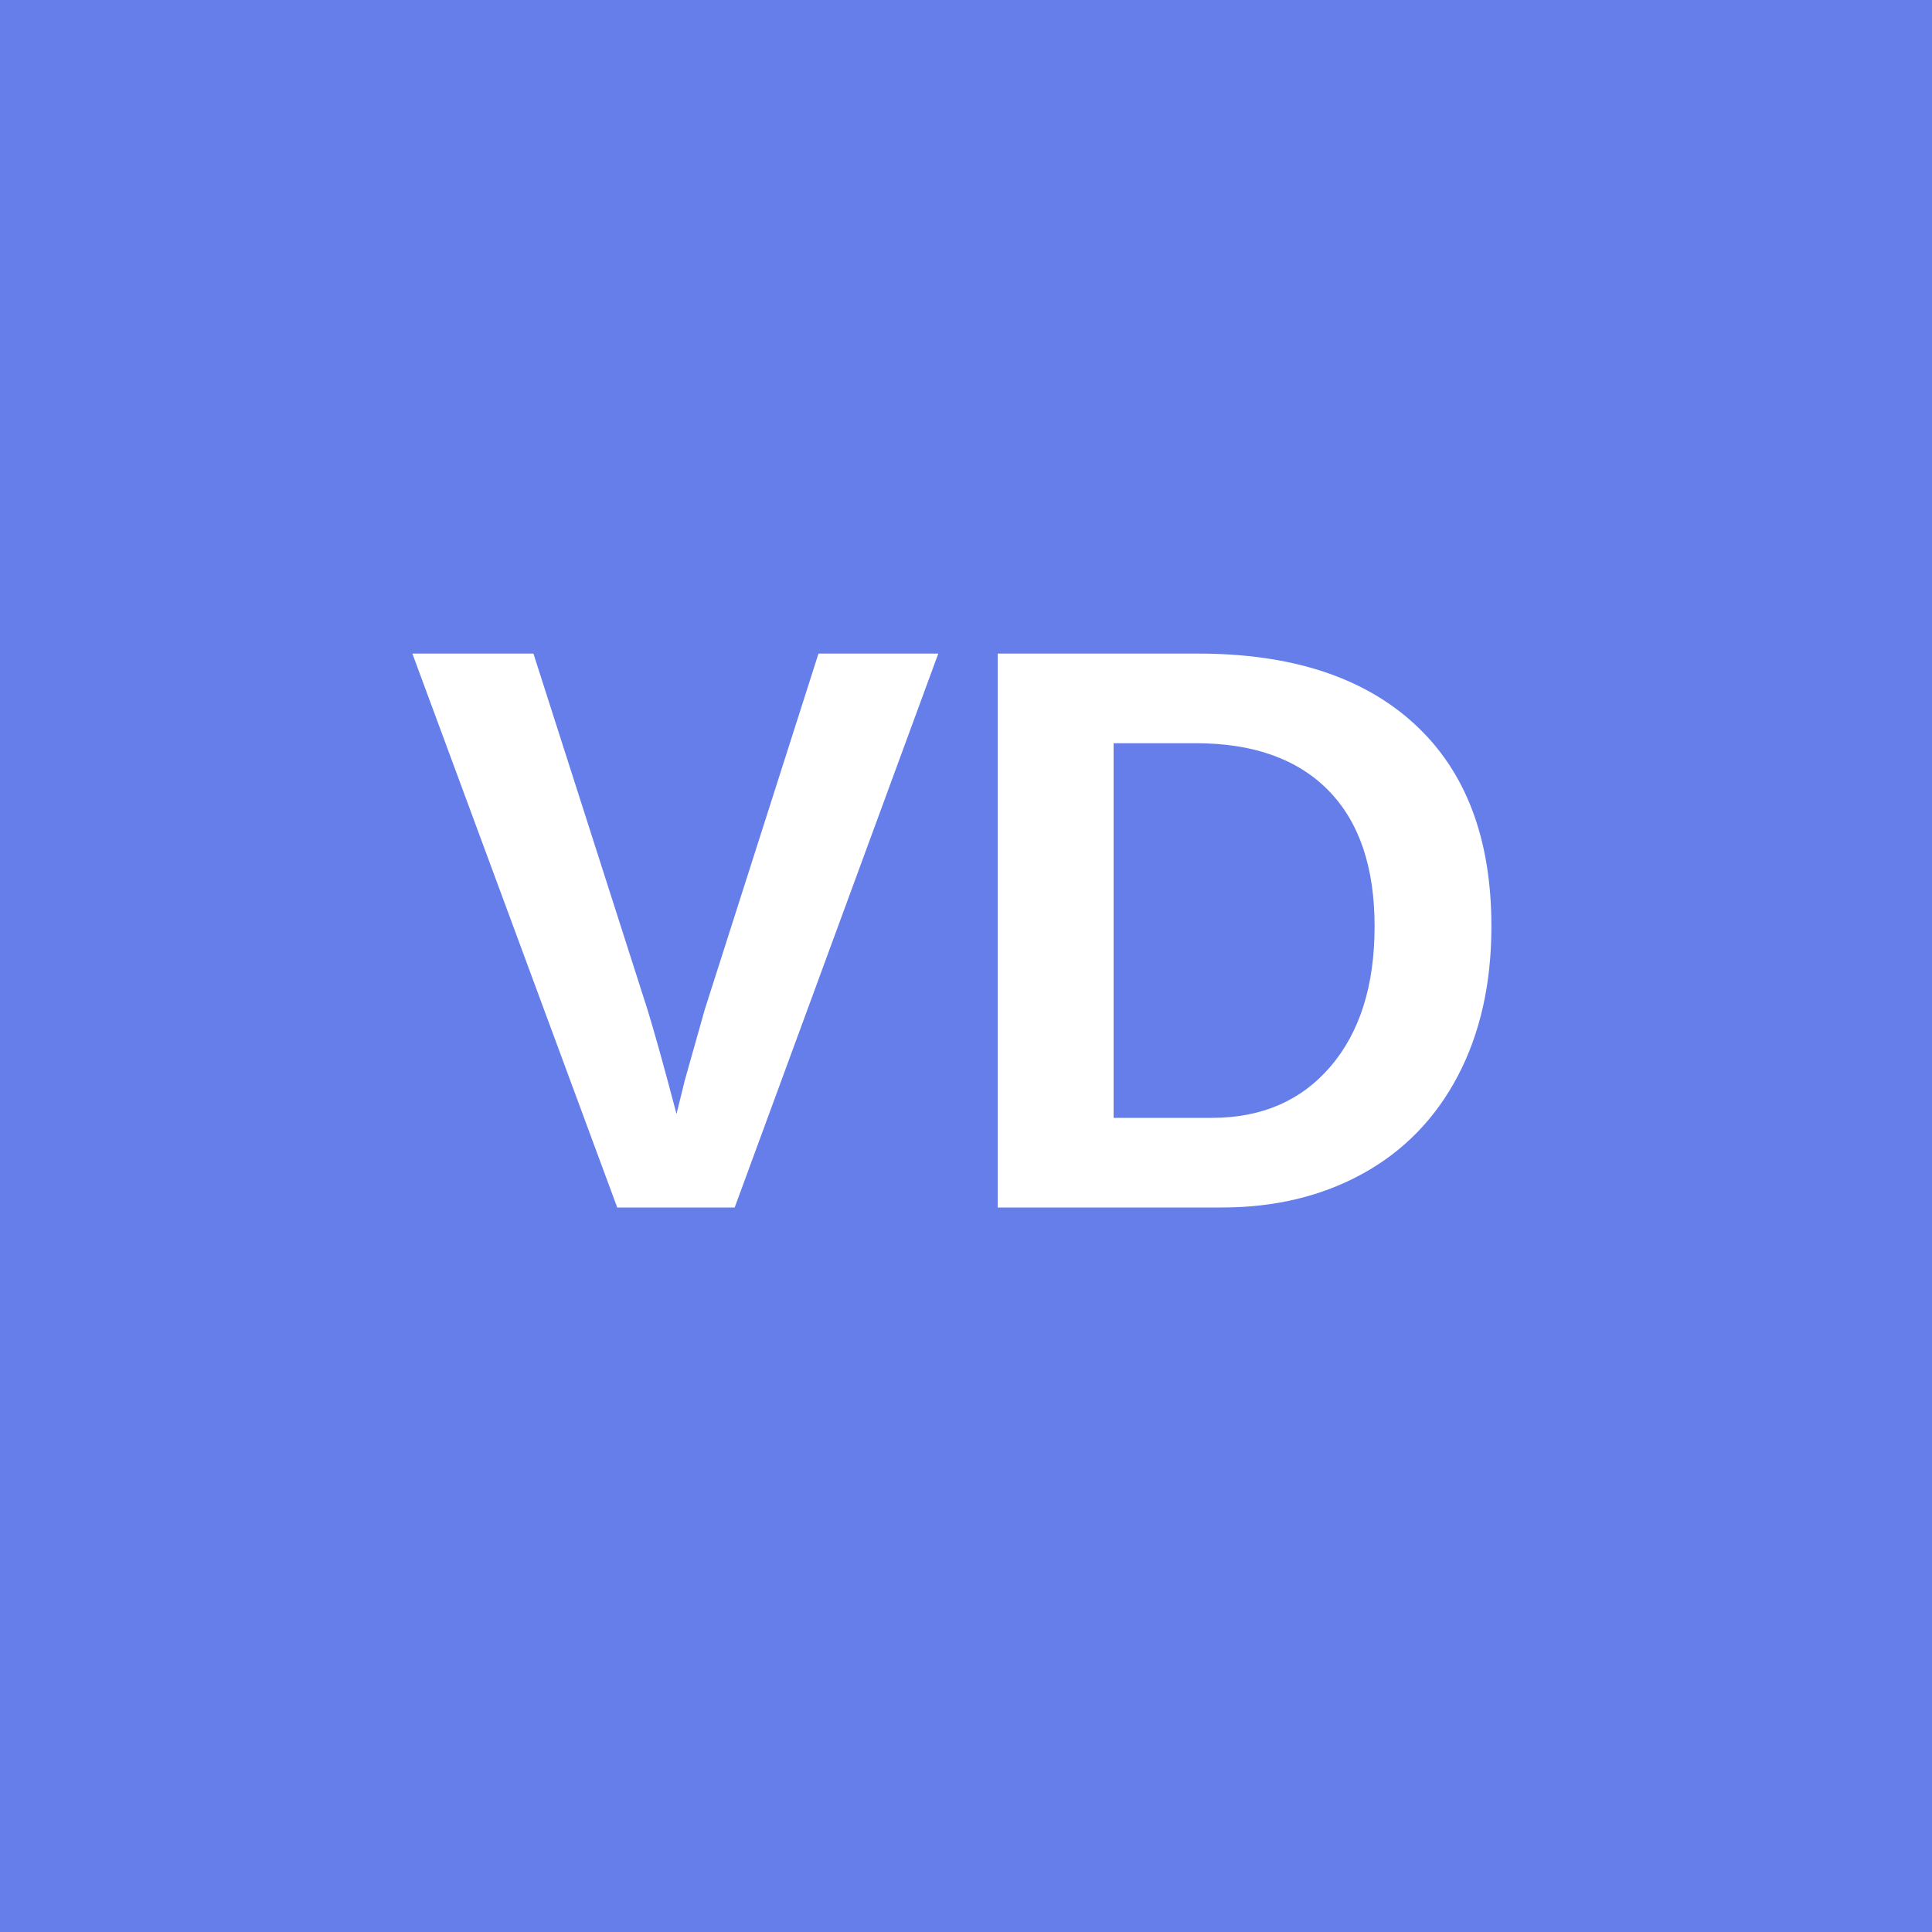
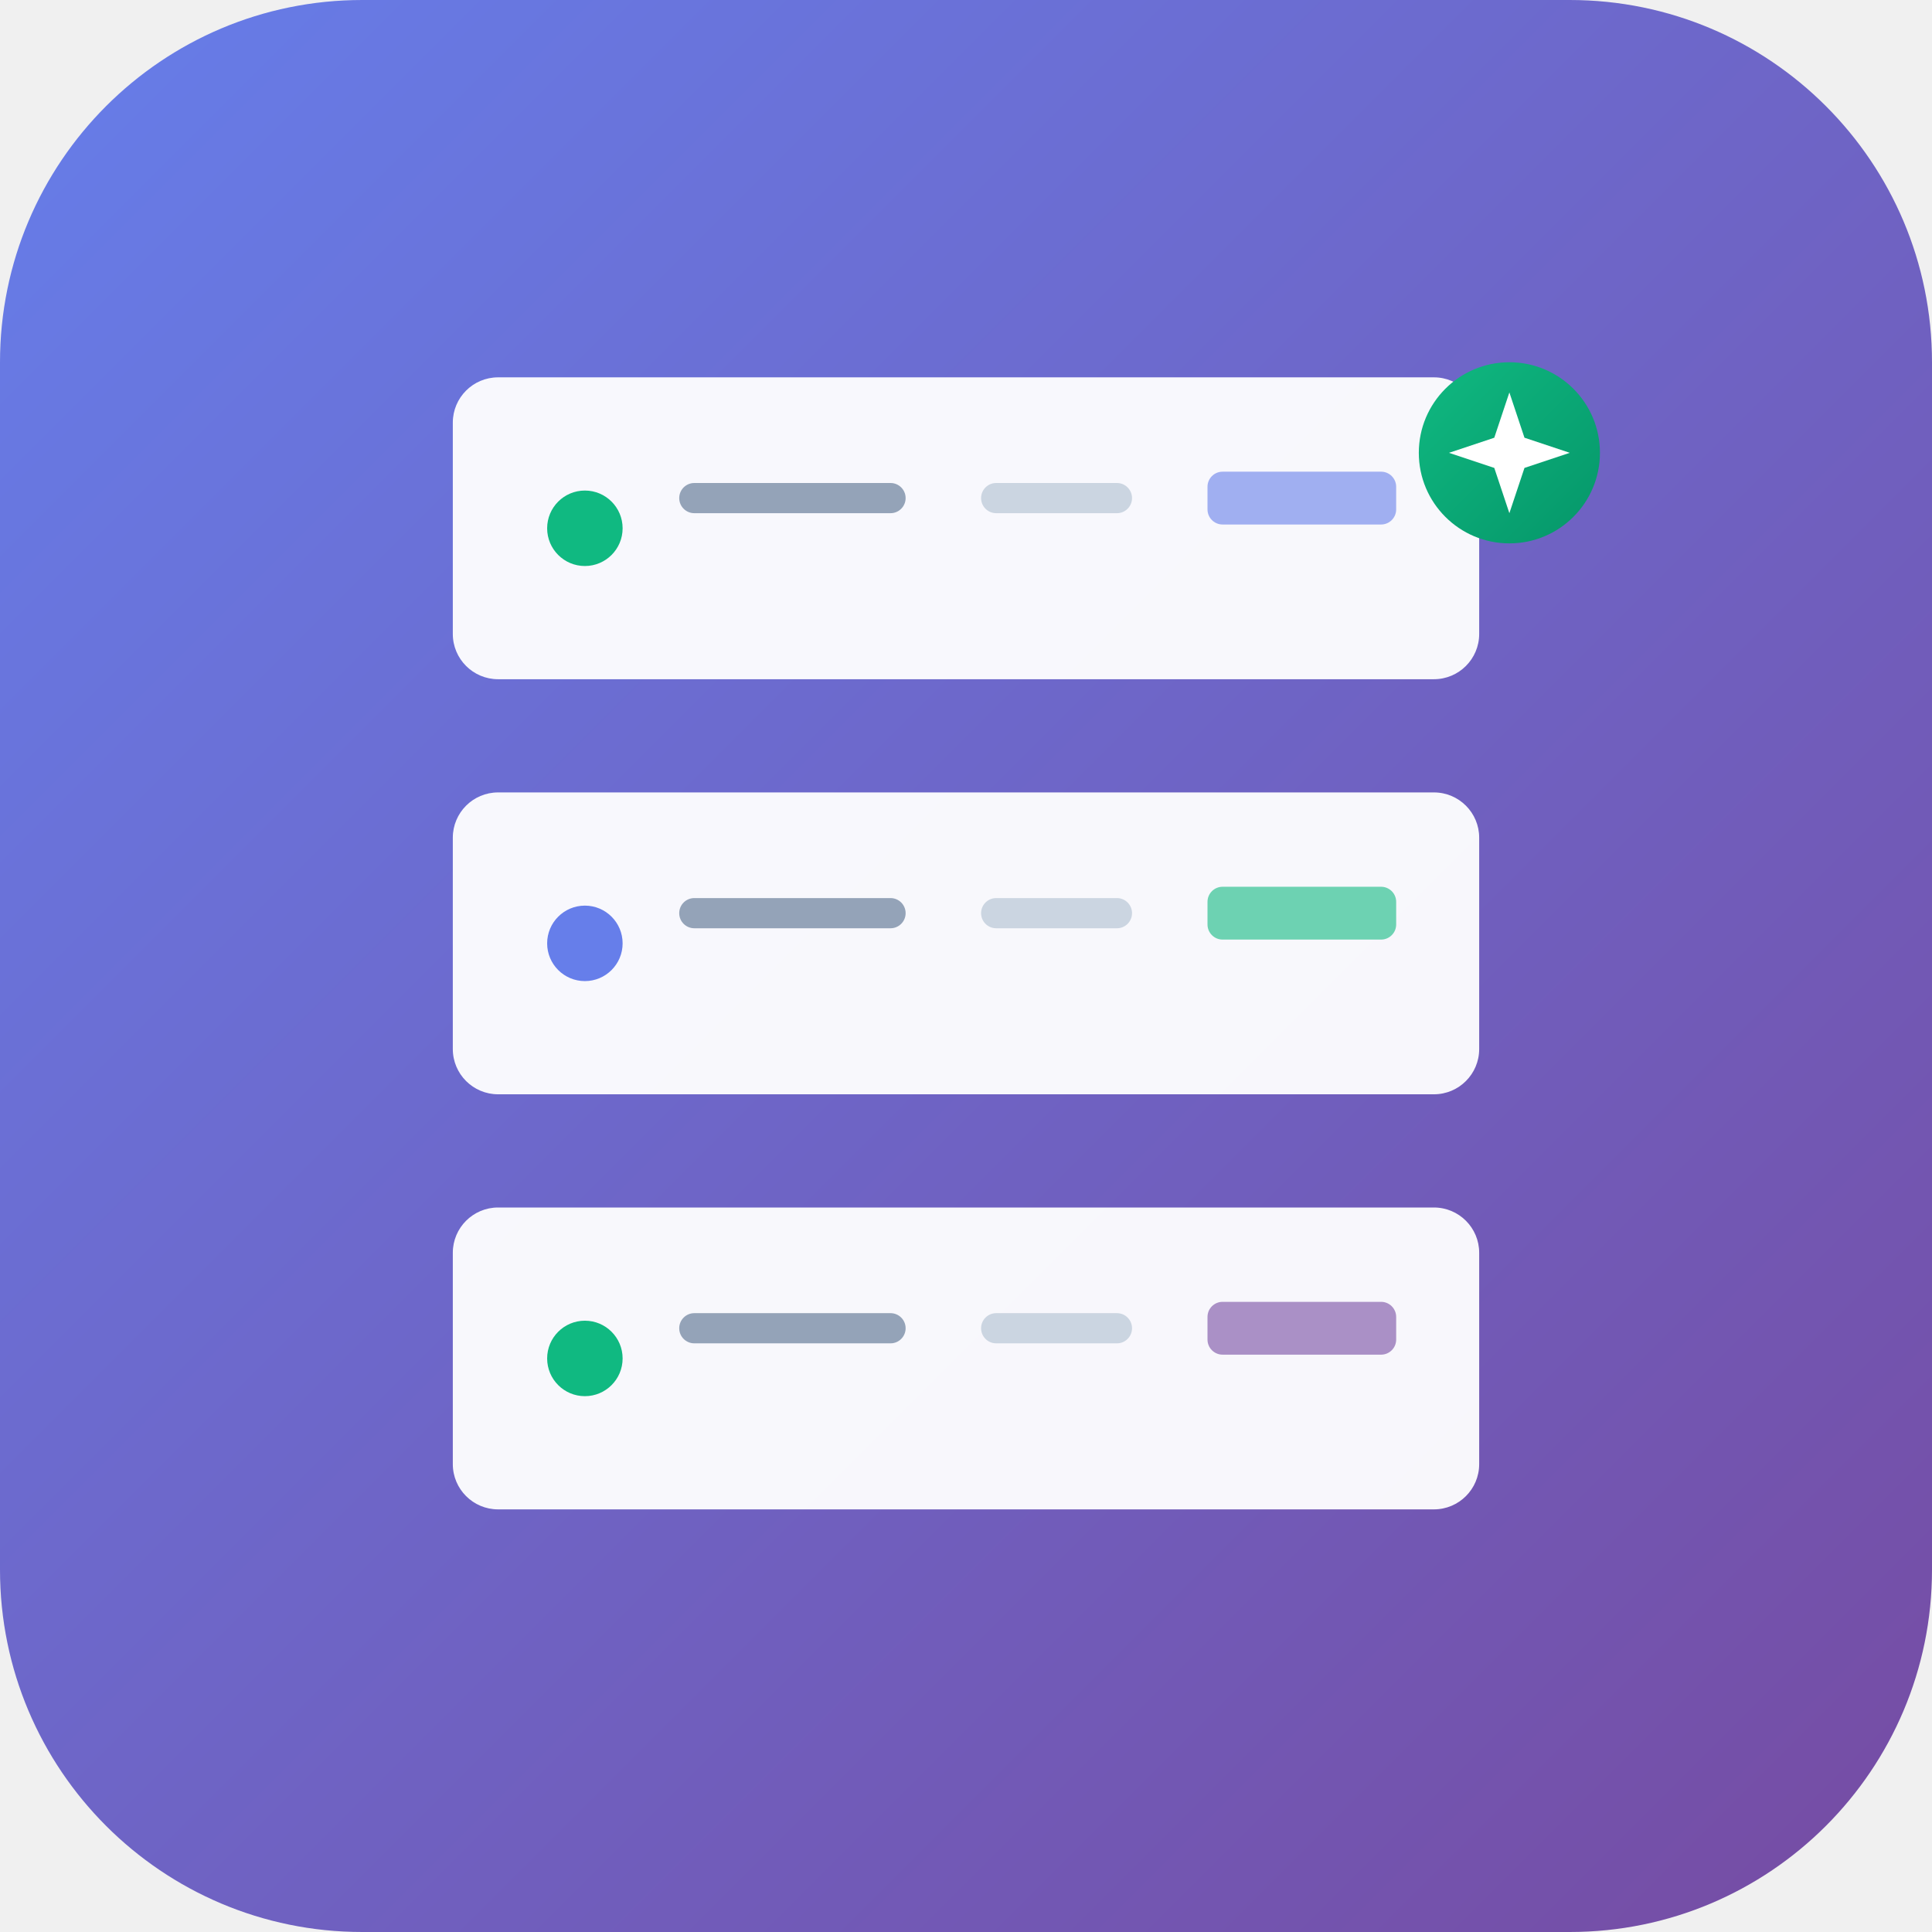
- <svg xmlns="http://www.w3.org/2000/svg" viewBox="0 0 192 192">
-   <rect width="192" height="192" fill="#667eea" />
-   <text x="96" y="120" font-size="80" text-anchor="middle" fill="white" font-family="Arial, sans-serif" font-weight="bold">VD</text>
+ <svg xmlns="http://www.w3.org/2000/svg" viewBox="0 0 512 512">
+   <defs>
+     <linearGradient id="bg" x1="0%" y1="0%" x2="100%" y2="100%">
+       <stop offset="0%" style="stop-color:#667eea" />
+       <stop offset="100%" style="stop-color:#764ba2" />
+     </linearGradient>
+     <linearGradient id="accent" x1="0%" y1="0%" x2="100%" y2="100%">
+       <stop offset="0%" style="stop-color:#10b981" />
+       <stop offset="100%" style="stop-color:#059669" />
+     </linearGradient>
+   </defs>
+   <rect width="512" height="512" rx="96" fill="url(#bg)" />
+   <rect x="120" y="100" width="272" height="80" rx="12" fill="white" opacity="0.95" />
+   <circle cx="155" cy="140" r="10" fill="#10b981" />
+   <rect x="180" y="128" width="60" height="8" rx="4" fill="#94a3b8" />
+   <rect x="260" y="128" width="40" height="8" rx="4" fill="#cbd5e1" />
+   <rect x="320" y="125" width="50" height="14" rx="4" fill="#667eea" opacity="0.6" />
+   <rect x="120" y="210" width="272" height="80" rx="12" fill="white" opacity="0.95" />
+   <circle cx="155" cy="250" r="10" fill="#667eea" />
+   <rect x="180" y="238" width="60" height="8" rx="4" fill="#94a3b8" />
+   <rect x="260" y="238" width="40" height="8" rx="4" fill="#cbd5e1" />
+   <rect x="320" y="235" width="50" height="14" rx="4" fill="#10b981" opacity="0.6" />
+   <rect x="120" y="320" width="272" height="80" rx="12" fill="white" opacity="0.95" />
+   <circle cx="155" cy="360" r="10" fill="#10b981" />
+   <rect x="180" y="348" width="60" height="8" rx="4" fill="#94a3b8" />
+   <rect x="260" y="348" width="40" height="8" rx="4" fill="#cbd5e1" />
+   <rect x="320" y="345" width="50" height="14" rx="4" fill="#764ba2" opacity="0.6" />
+   <circle cx="400" cy="120" r="24" fill="url(#accent)" />
+   <path d="M400 104 L404 116 L416 120 L404 124 L400 136 L396 124 L384 120 L396 116 Z" fill="white" />
</svg>
